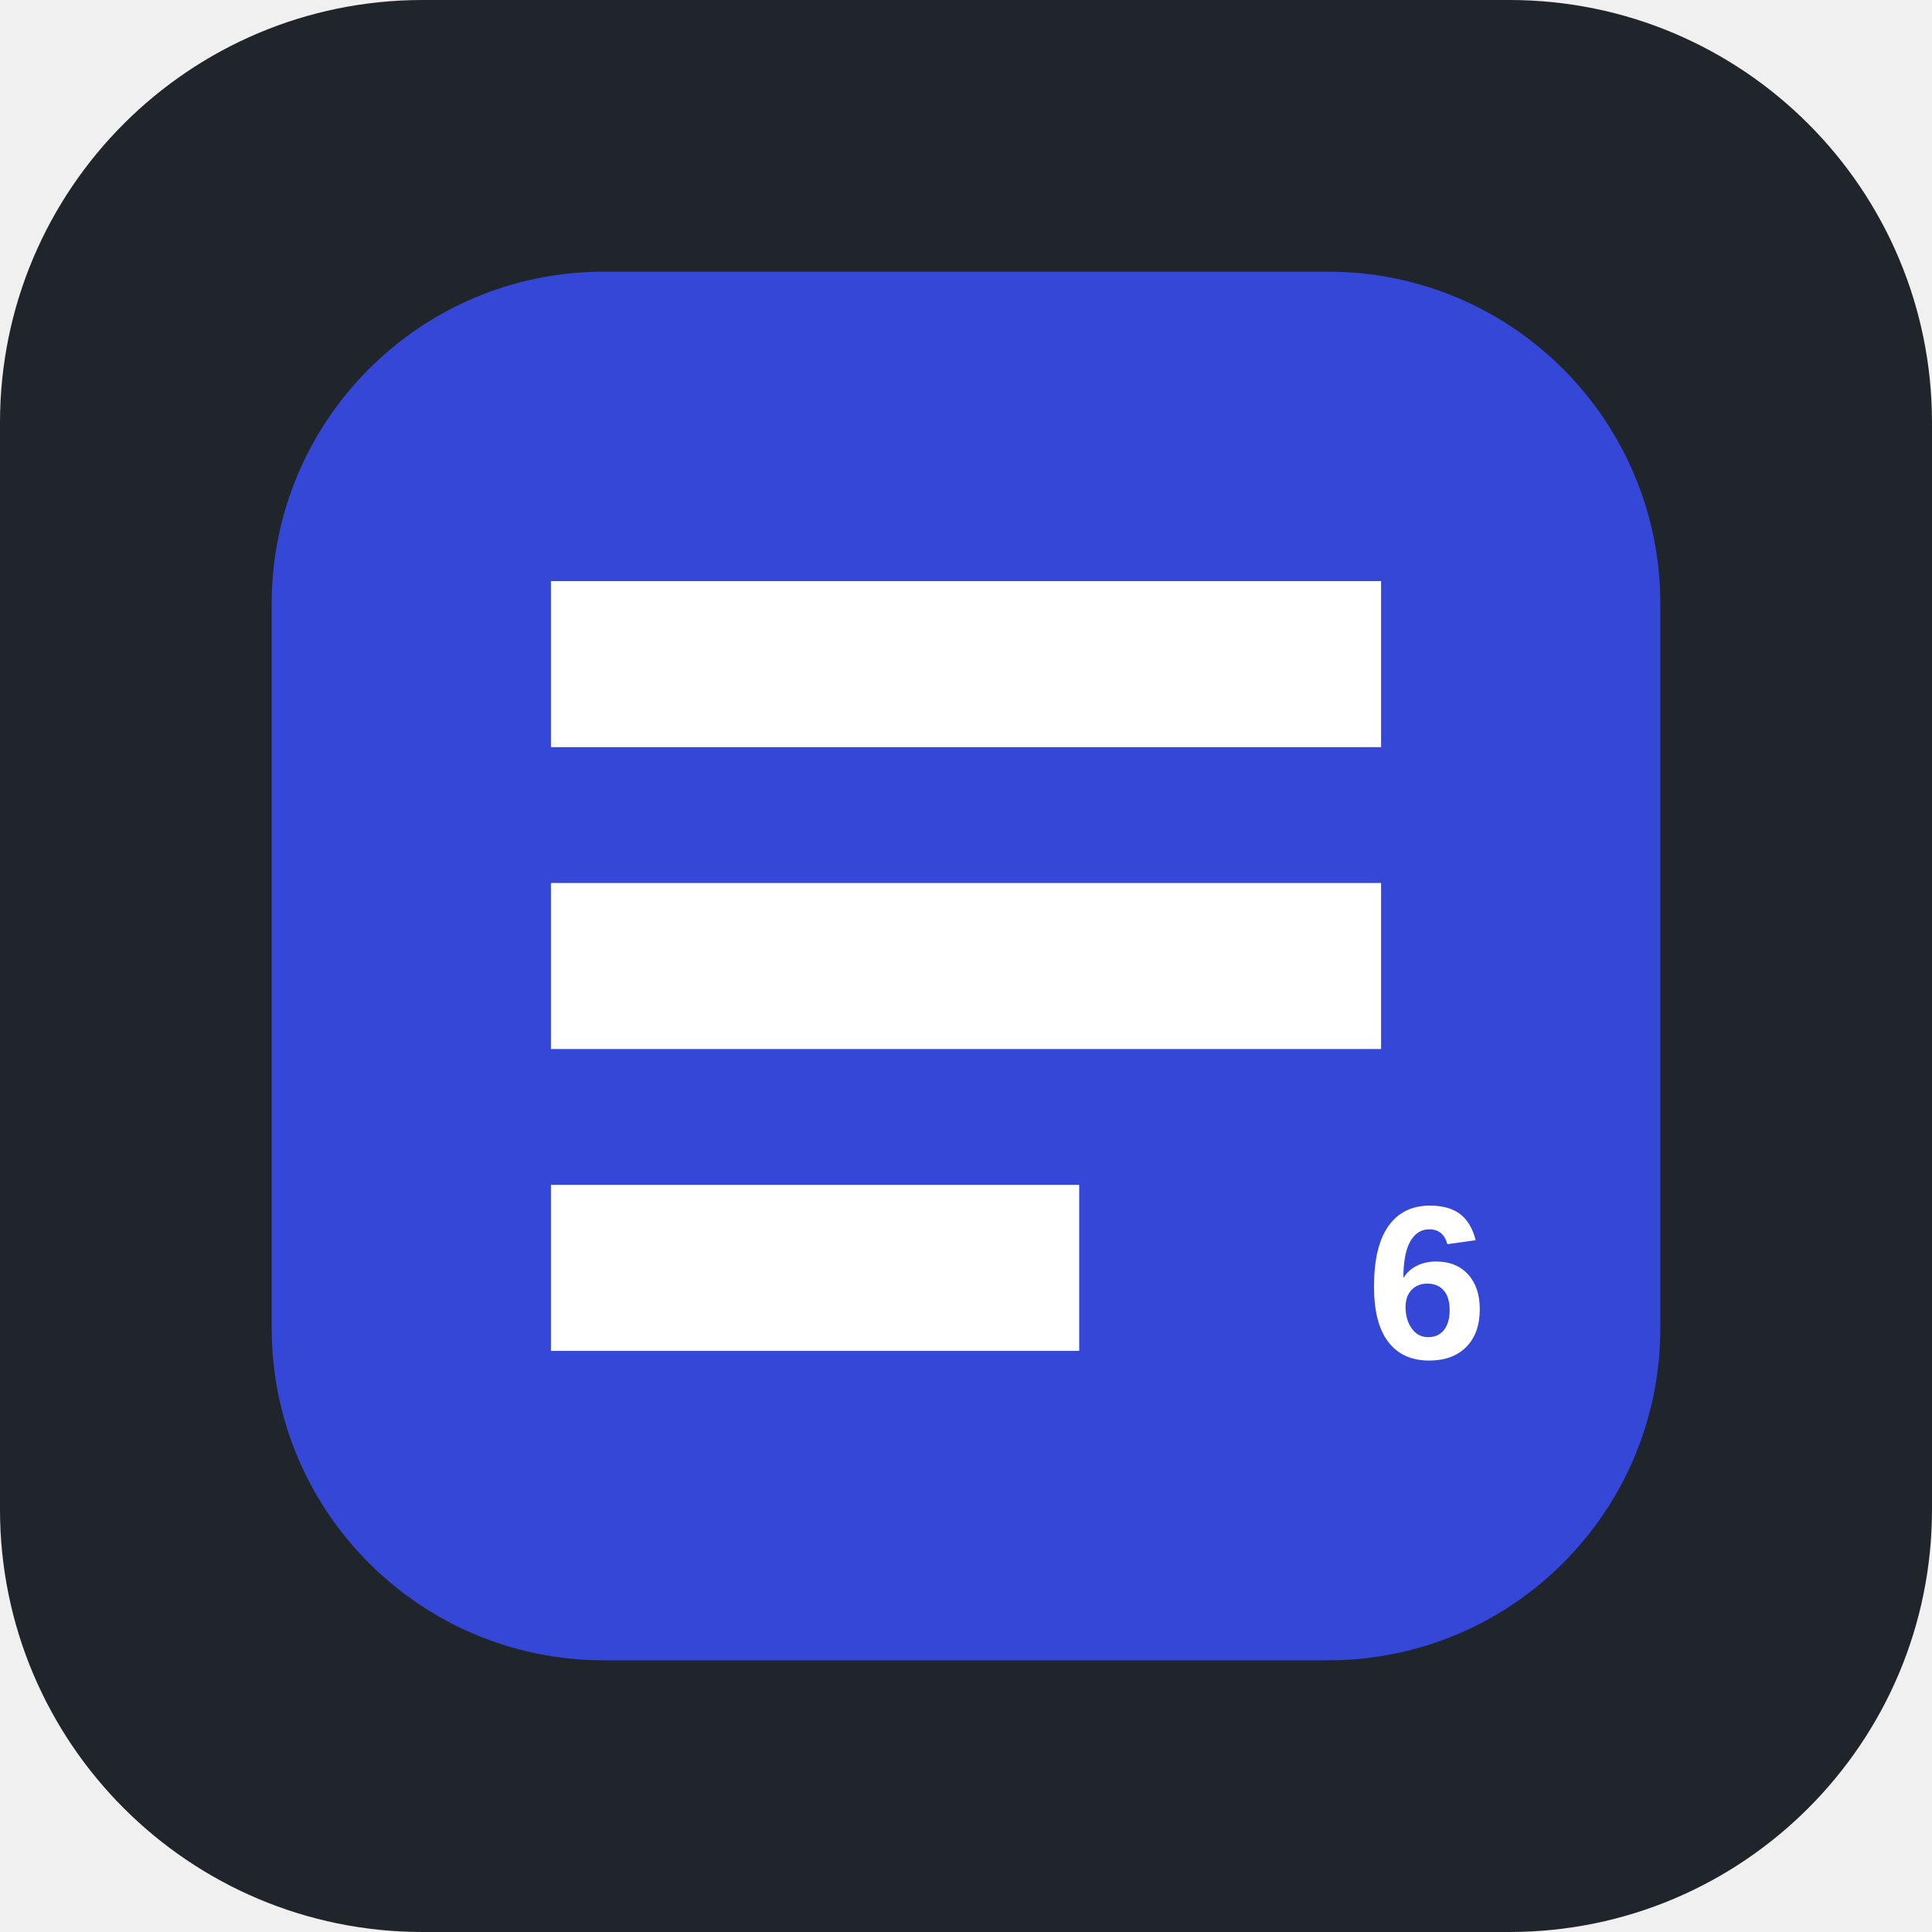
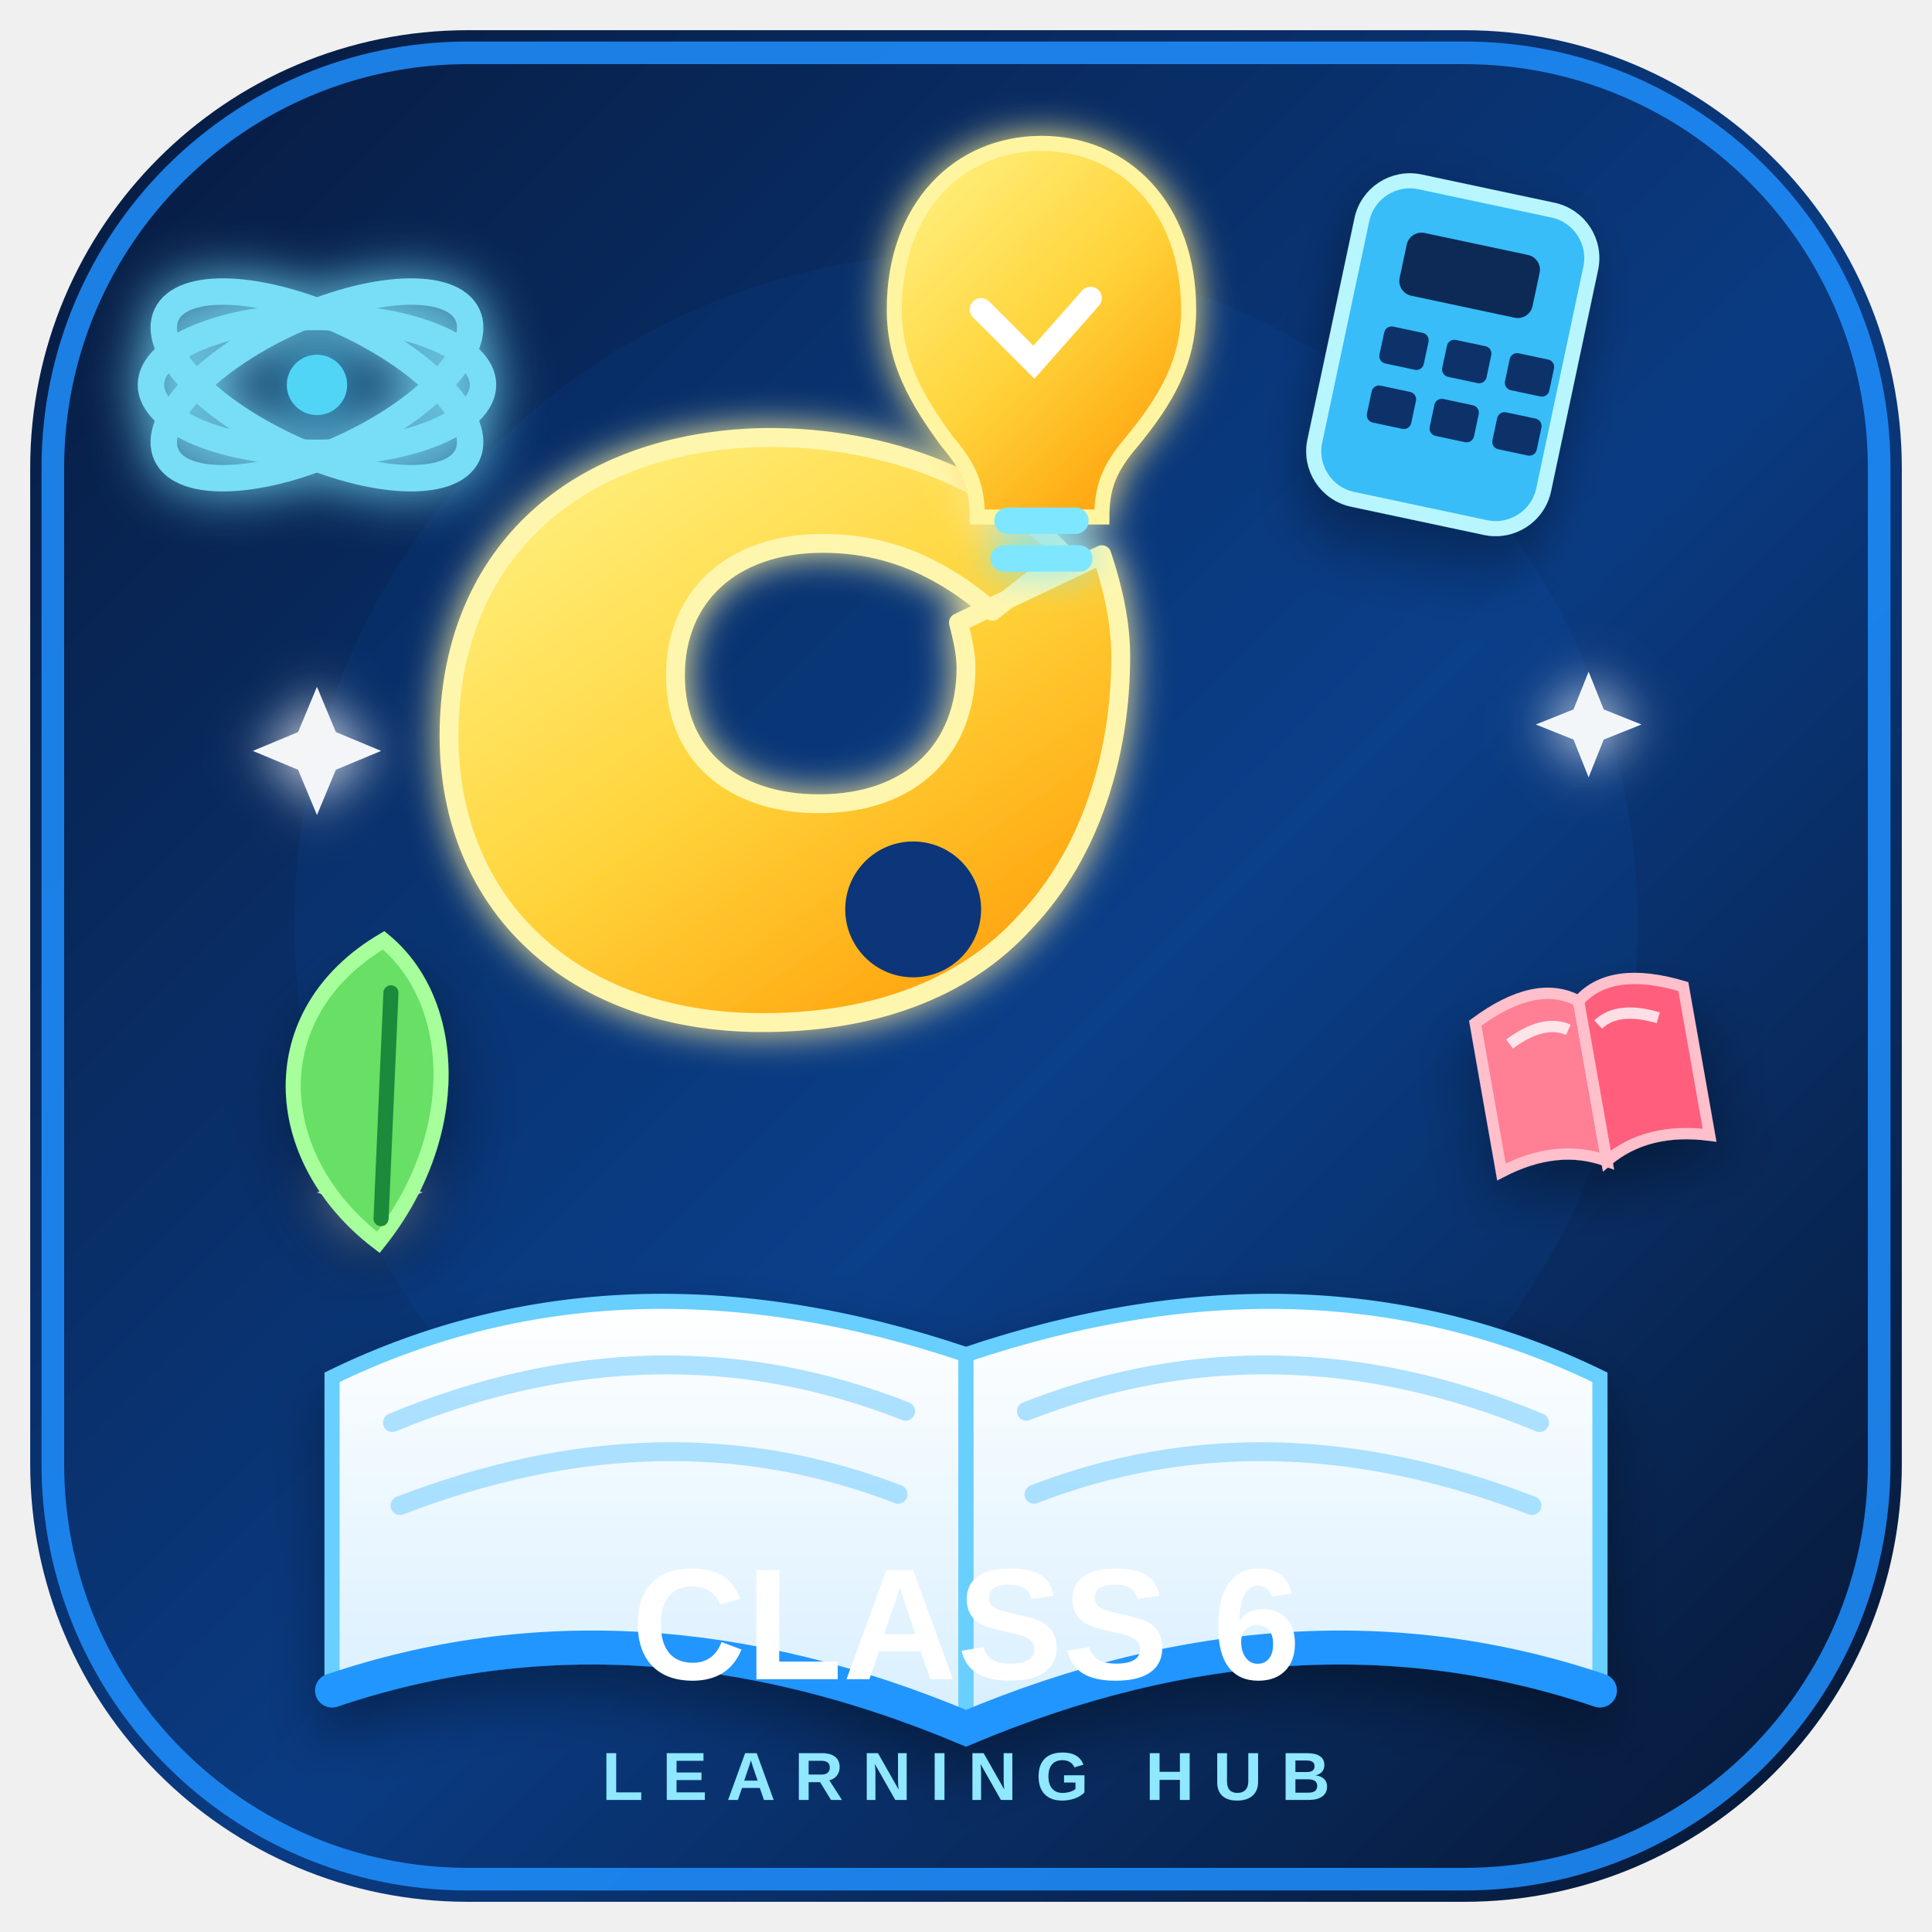
- <svg xmlns="http://www.w3.org/2000/svg" viewBox="0 0 512 512">
-   <rect width="512" height="512" rx="112" fill="#20252b" />
-   <rect x="72" y="72" width="368" height="368" rx="88" fill="#3447d6" />
-   <path d="M146 154h220v44H146zM146 234h220v44H146zM146 314h140v44H146z" fill="#fff" />
-   <text x="362" y="360" font-family="Arial,sans-serif" font-size="58" font-weight="700" fill="#fff">6</text>
+ <svg xmlns="http://www.w3.org/2000/svg" viewBox="0 0 512 512" role="img" aria-label="Class 6 Learning Hub">
+   <defs>
+     <linearGradient id="bg" x1="0" y1="0" x2="1" y2="1">
+       <stop offset="0" stop-color="#071a3d" />
+       <stop offset="0.55" stop-color="#0a3b82" />
+       <stop offset="1" stop-color="#07152f" />
+     </linearGradient>
+     <linearGradient id="book" x1="0" y1="0" x2="0" y2="1">
+       <stop offset="0" stop-color="#ffffff" />
+       <stop offset="1" stop-color="#d8efff" />
+     </linearGradient>
+     <linearGradient id="gold" x1="0" y1="0" x2="0.8" y2="1">
+       <stop offset="0" stop-color="#fff58a" />
+       <stop offset="0.55" stop-color="#ffd43b" />
+       <stop offset="1" stop-color="#ff9f0a" />
+     </linearGradient>
+     <linearGradient id="cyan" x1="0" y1="0" x2="1" y2="1">
+       <stop offset="0" stop-color="#83f7ff" />
+       <stop offset="1" stop-color="#3a9cff" />
+     </linearGradient>
+     <filter id="glowBlue" x="-40%" y="-40%" width="180%" height="180%">
+       <feGaussianBlur stdDeviation="7" result="blur" />
+       <feMerge>
+         <feMergeNode in="blur" />
+         <feMergeNode in="SourceGraphic" />
+       </feMerge>
+     </filter>
+     <filter id="glowGold" x="-40%" y="-40%" width="180%" height="180%">
+       <feGaussianBlur stdDeviation="5" result="blur" />
+       <feMerge>
+         <feMergeNode in="blur" />
+         <feMergeNode in="SourceGraphic" />
+       </feMerge>
+     </filter>
+     <filter id="shadow" x="-30%" y="-30%" width="160%" height="170%">
+       <feDropShadow dx="0" dy="8" stdDeviation="8" flood-opacity=".35" />
+     </filter>
+   </defs>
+   <rect x="8" y="8" width="496" height="496" rx="116" fill="url(#bg)" />
+   <rect x="14" y="14" width="484" height="484" rx="110" fill="none" stroke="#1f8fff" stroke-width="6" opacity=".85" />
+   <circle cx="256" cy="245" r="178" fill="#0b5fd7" opacity=".09" />
+   <g fill="#fff" opacity=".95" filter="url(#glowBlue)">
+     <path d="M84 182l5 12 12 5-12 5-5 12-5-12-12-5 12-5z" />
+     <path d="M421 178l4 10 10 4-10 4-4 10-4-10-10-4 10-4z" />
+     <path d="M98 302l4 10 10 4-10 4-4 10-4-10-10-4 10-4z" />
+   </g>
+   <g transform="translate(84 102)" fill="none" stroke="#7ee7ff" stroke-width="7" opacity=".95" filter="url(#glowBlue)">
+     <ellipse cx="0" cy="0" rx="44" ry="18" transform="rotate(25)" />
+     <ellipse cx="0" cy="0" rx="44" ry="18" transform="rotate(-25)" />
+     <ellipse cx="0" cy="0" rx="44" ry="18" />
+     <circle cx="0" cy="0" r="8" fill="#54ddff" stroke="none" />
+   </g>
+   <g transform="translate(385 94) rotate(12)" filter="url(#shadow)">
+     <rect x="-31" y="-43" width="62" height="86" rx="13" fill="#38bdf8" stroke="#b8f6ff" stroke-width="4" />
+     <rect x="-18" y="-30" width="36" height="17" rx="4" fill="#082957" />
+     <g fill="#08326a">
+       <rect x="-19" y="-4" width="12" height="10" rx="2" />
+       <rect x="-2" y="-4" width="12" height="10" rx="2" />
+       <rect x="15" y="-4" width="12" height="10" rx="2" />
+       <rect x="-19" y="12" width="12" height="10" rx="2" />
+       <rect x="-2" y="12" width="12" height="10" rx="2" />
+       <rect x="15" y="12" width="12" height="10" rx="2" />
+     </g>
+   </g>
+   <g transform="translate(256 330)" filter="url(#shadow)">
+     <path d="M-168 35Q-92-2 0 29v99Q-88 94-168 118z" fill="url(#book)" stroke="#68cfff" stroke-width="4" />
+     <path d="M168 35Q92-2 0 29v99q88-34 168-10z" fill="url(#book)" stroke="#68cfff" stroke-width="4" />
+     <path d="M-168 118Q-88 91 0 128q88-37 168-10" fill="none" stroke="#2296ff" stroke-width="9" stroke-linecap="round" />
+     <path d="M-152 47q70-29 136-3M-150 69q70-27 132-3M152 47q-70-29-136-3M150 69q-70-27-132-3" fill="none" stroke="#9fdcff" stroke-width="5" stroke-linecap="round" opacity=".85" />
+   </g>
+   <g filter="url(#glowGold)">
+     <path d="M282 147c-19-21-50-32-82-31-49 2-81 32-81 79 0 45 33 76 83 76 28 0 53-8 70-27 17-18 25-44 25-70 0-9-2-18-5-27l-38 18c1 4 2 8 2 12 0 21-14 36-39 36-23 0-38-13-38-34 0-21 15-35 39-35 17 0 31 6 45 18z" fill="url(#gold)" stroke="#fff6ae" stroke-width="5" stroke-linejoin="round" />
+     <circle cx="242" cy="241" r="18" fill="#07357a" />
+   </g>
+   <g transform="translate(256 74)" filter="url(#glowGold)">
+     <path d="M-19 8c0-27 17-44 39-44s39 17 39 44c0 14-6 24-15 35-6 7-8 12-8 20H3c0-8-2-13-8-20C-13 32-19 22-19 8z" fill="url(#gold)" stroke="#fff5a0" stroke-width="4" />
+     <path d="M11 64h18M10 74h20" stroke="#7ee7ff" stroke-width="7" stroke-linecap="round" />
+     <path d="M4 8l14 14L33 5" fill="none" stroke="#fff" stroke-width="6" stroke-linecap="round" />
+   </g>
+   <g transform="translate(422 286) rotate(-10)" filter="url(#shadow)">
+     <path d="M-28-20Q-10-29 0-21v43Q-12 15-28 20z" fill="#ff7f95" stroke="#ffc0cb" stroke-width="3" />
+     <path d="M28-20Q10-29 0-21v43Q12 15 28 20z" fill="#ff5f7c" stroke="#ffc0cb" stroke-width="3" />
+     <path d="M-20-13Q-10-18-4-14M20-13Q10-18 4-14" fill="none" stroke="#fff" stroke-width="3" opacity=".8" />
+   </g>
+   <g transform="translate(93 295) rotate(-12)" filter="url(#shadow)">
+     <path d="M0 35C-24 7-18-31 18-43 34-23 28 12 0 35z" fill="#67df65" stroke="#a7ff9b" stroke-width="4" />
+     <path d="M2 29L17-29" stroke="#1f8a3b" stroke-width="4" stroke-linecap="round" />
+   </g>
+   <text x="256" y="445" text-anchor="middle" font-family="Arial, Helvetica, sans-serif" font-size="42" font-weight="900" fill="#ffffff">CLASS 6</text>
+   <text x="256" y="477" text-anchor="middle" font-family="Arial, Helvetica, sans-serif" font-size="18" font-weight="700" letter-spacing="5" fill="#8fe8ff">LEARNING HUB</text>
</svg>
